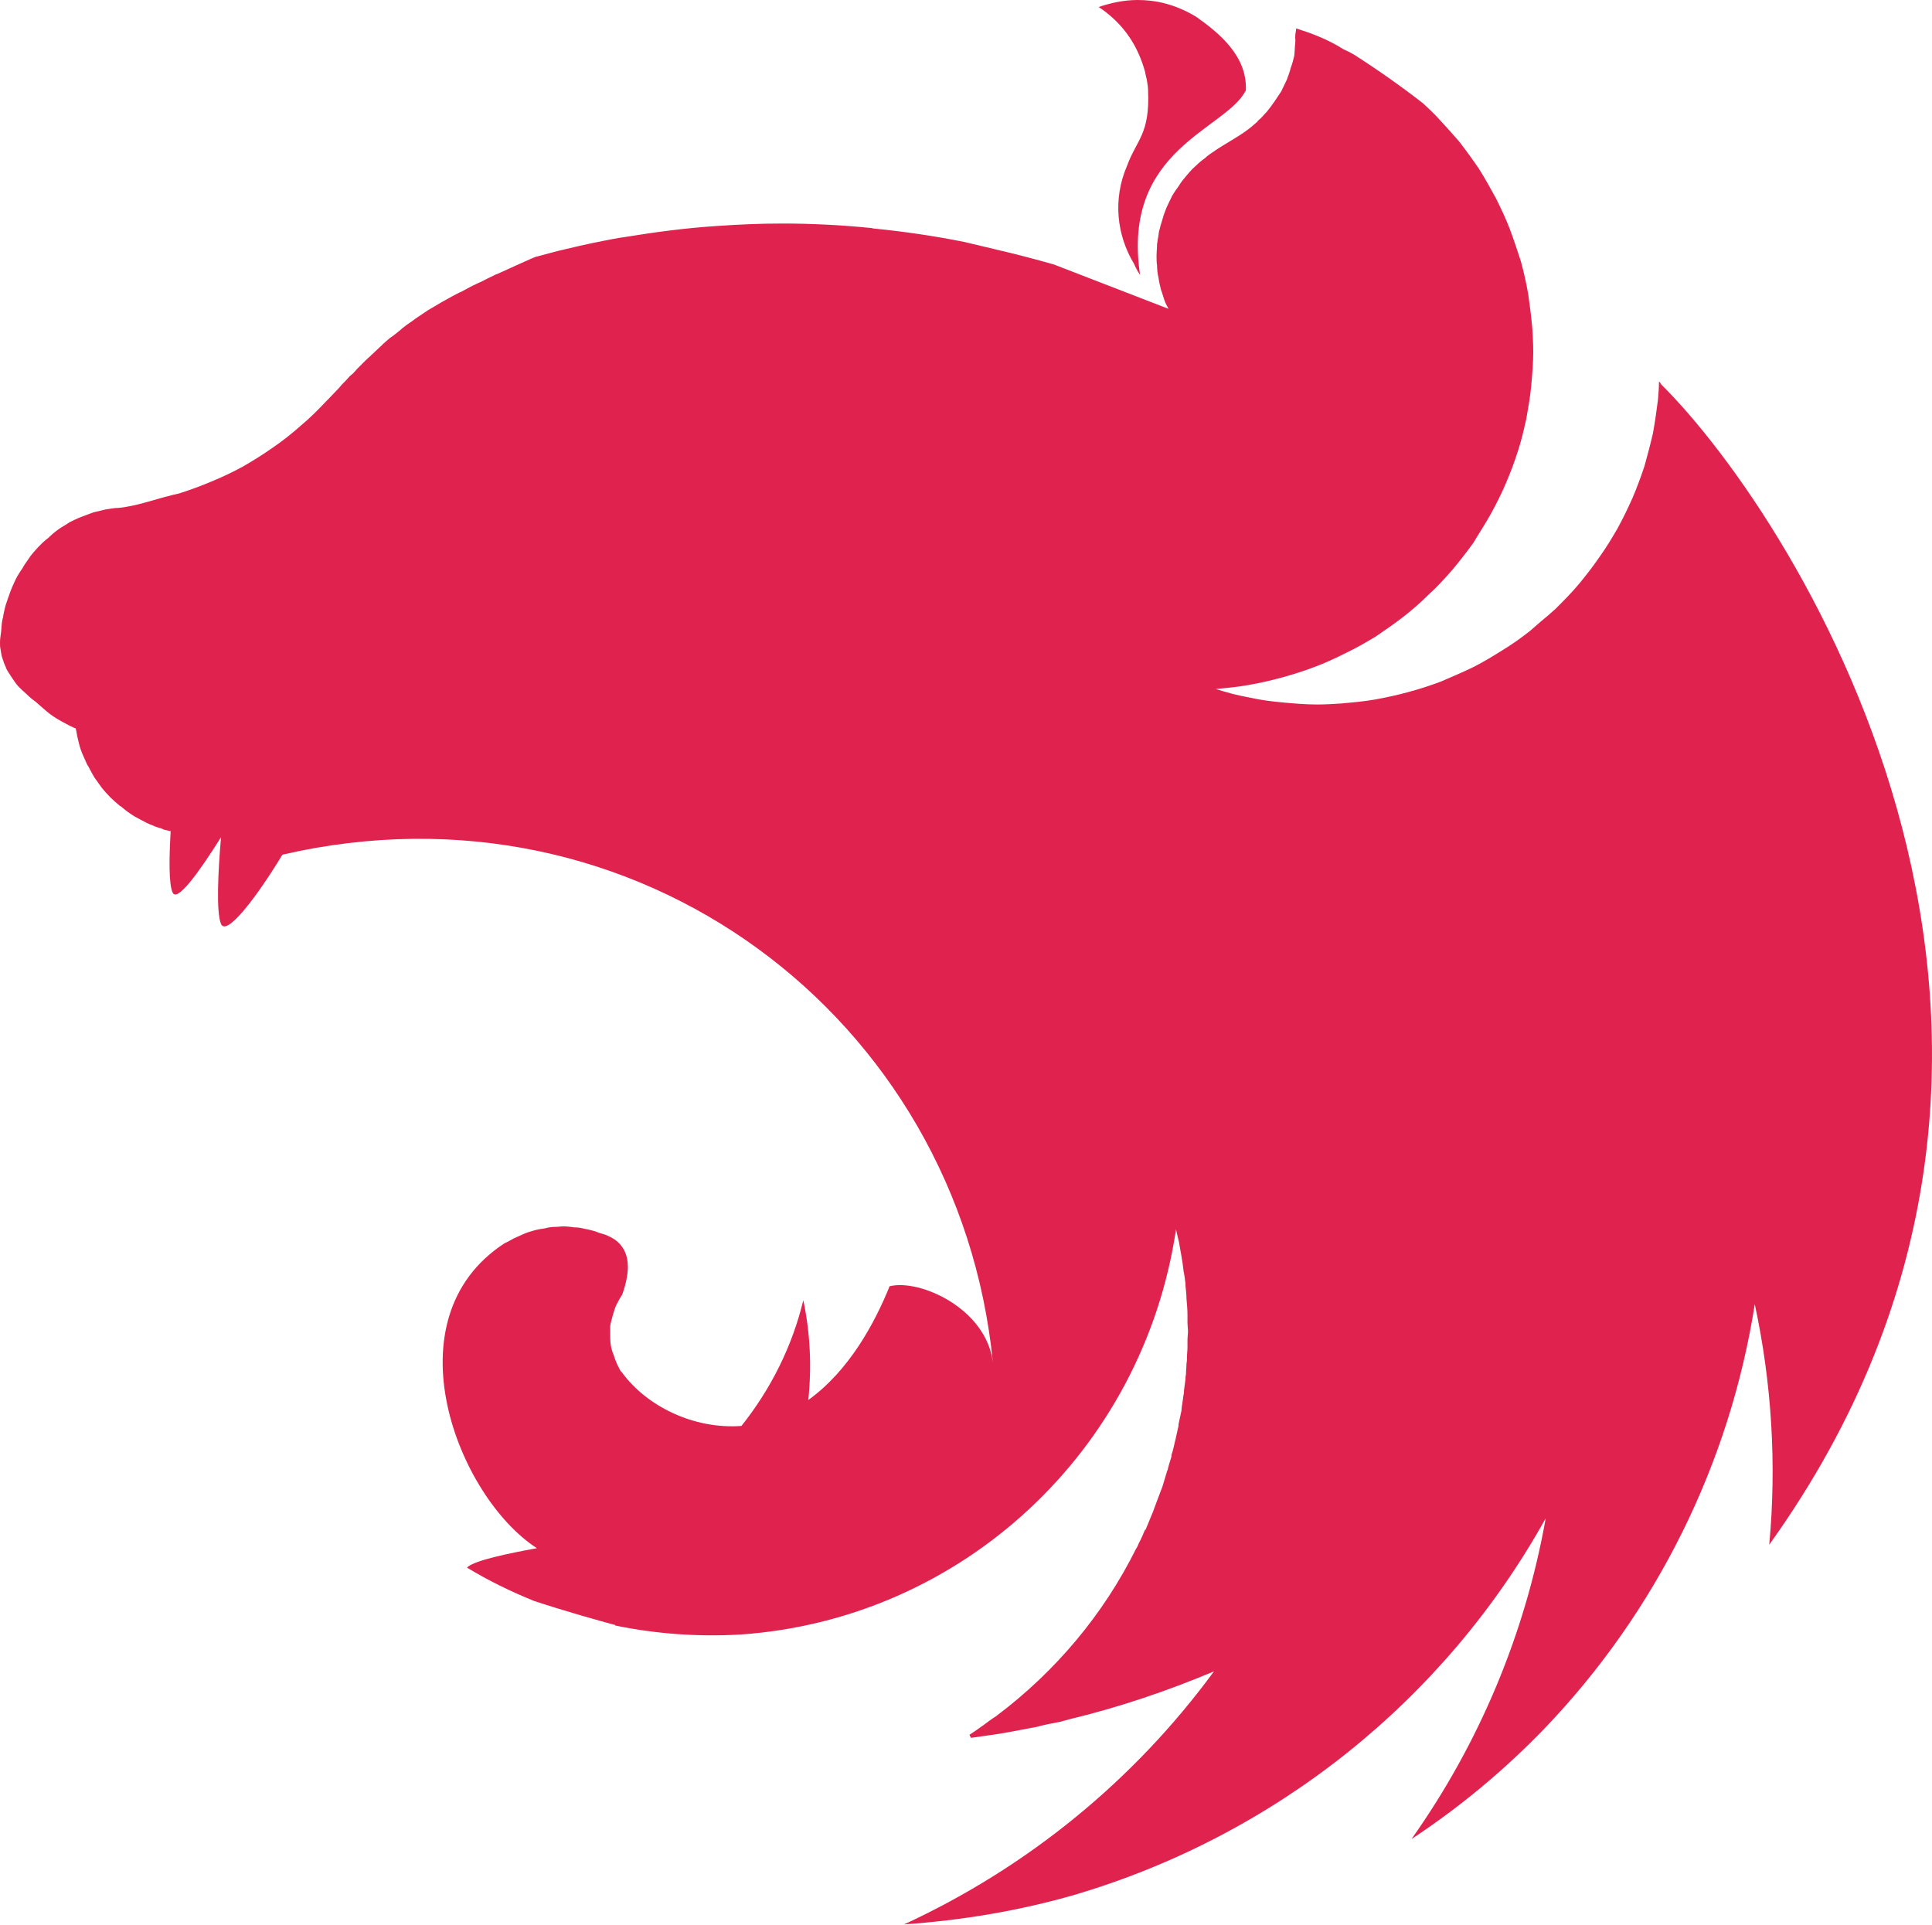
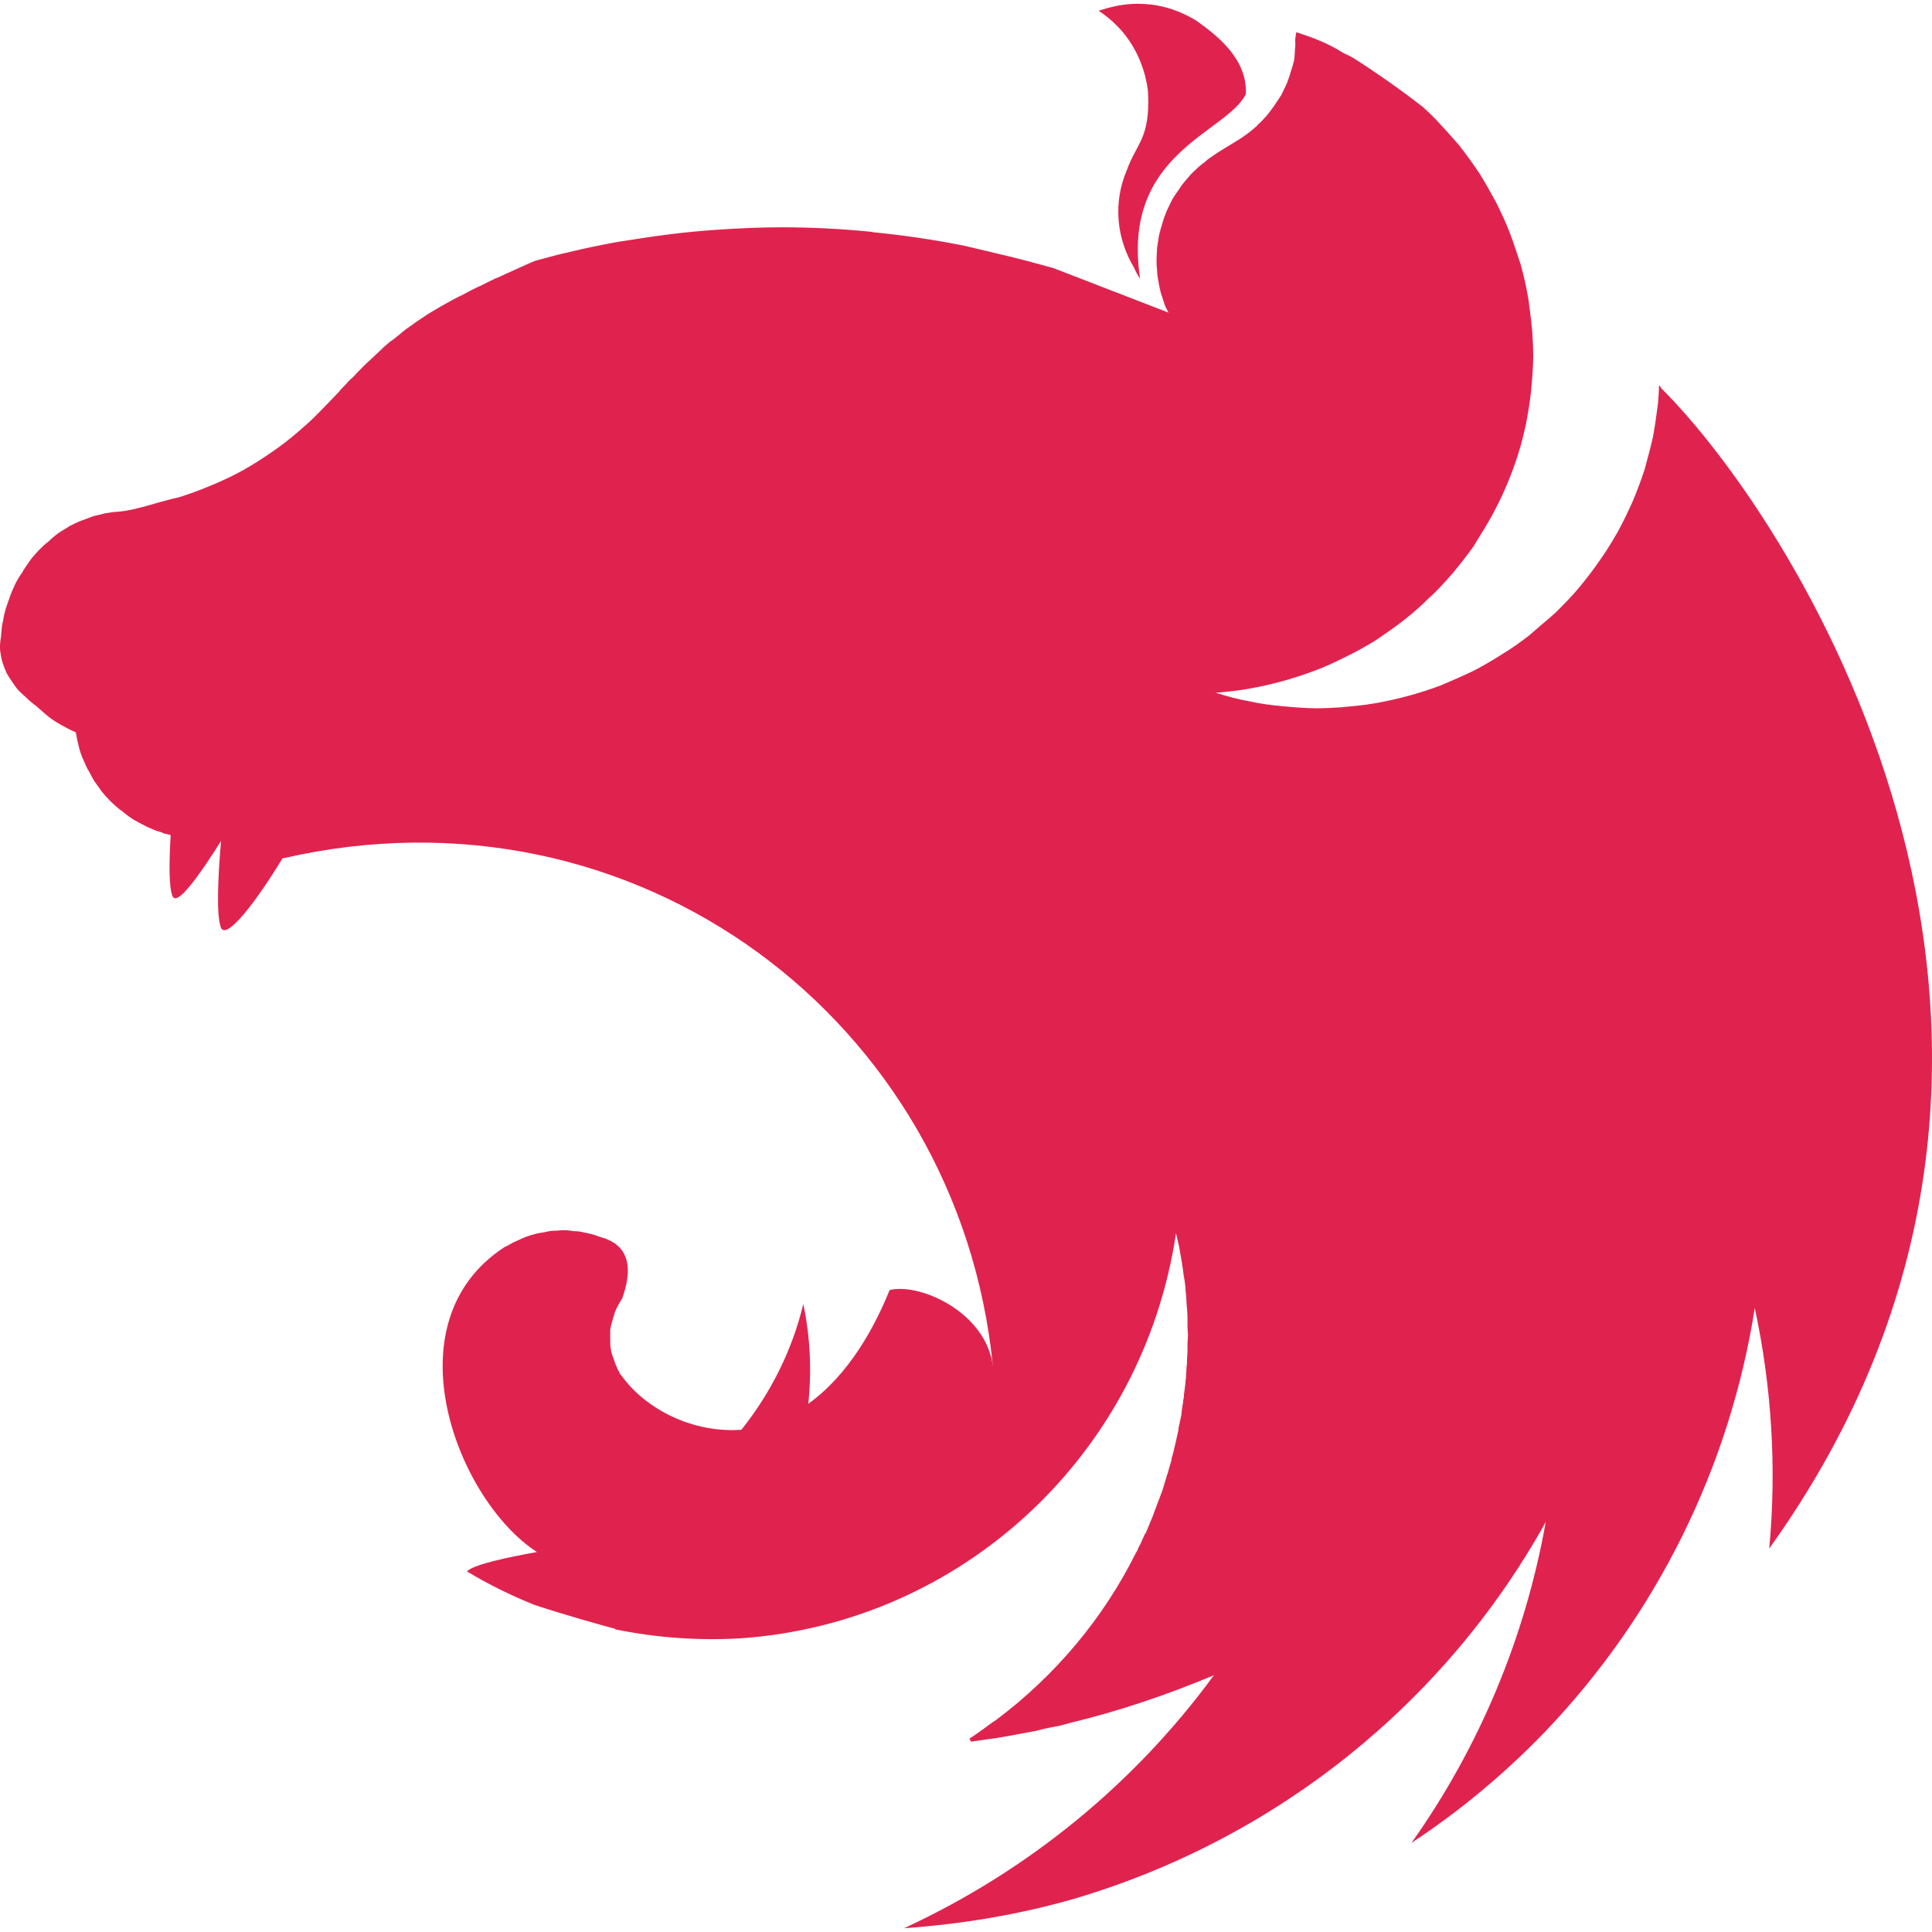
- <svg xmlns="http://www.w3.org/2000/svg" width="256px" height="255px" viewBox="0 0 256 255" version="1.1" preserveAspectRatio="xMidYMid">
+ <svg xmlns="http://www.w3.org/2000/svg" width="64px" height="64px" viewBox="0 0 256 255" version="1.1" preserveAspectRatio="xMidYMid">
  <g>
    <path d="M150.736,0 C148.885,0 147.166,0.397 145.579,0.926 C148.951,3.173 150.802,6.148 151.727,9.52 C151.794,9.983 151.926,10.314 151.992,10.776 C152.058,11.173 152.124,11.57 152.124,11.966 C152.389,17.784 150.604,18.511 149.347,21.949 C147.43,26.379 147.959,31.139 150.273,34.973 C150.471,35.436 150.736,35.965 151.066,36.428 C148.554,19.701 162.504,17.189 165.082,11.966 C165.28,7.405 161.512,4.363 158.537,2.248 C155.694,0.529 153.116,0 150.736,0 Z M171.759,3.768 C171.495,5.289 171.693,4.892 171.627,5.686 C171.561,6.215 171.561,6.876 171.495,7.405 C171.363,7.933 171.231,8.462 171.032,8.991 C170.9,9.52 170.702,10.049 170.504,10.578 C170.239,11.107 170.041,11.57 169.776,12.099 C169.578,12.363 169.446,12.627 169.247,12.892 C169.115,13.09 168.983,13.289 168.851,13.487 C168.52,13.95 168.19,14.413 167.859,14.809 C167.462,15.206 167.132,15.669 166.669,15.999 C166.669,16.065 166.669,16.065 166.669,16.065 C166.272,16.396 165.876,16.793 165.413,17.123 C164.025,18.181 162.438,18.974 160.983,19.966 C160.521,20.297 160.058,20.561 159.661,20.958 C159.198,21.288 158.802,21.619 158.405,22.016 C157.942,22.412 157.612,22.809 157.215,23.272 C156.884,23.668 156.488,24.131 156.223,24.594 C155.893,25.057 155.562,25.519 155.298,25.982 C155.033,26.511 154.835,26.974 154.57,27.503 C154.372,28.032 154.174,28.495 154.042,29.023 C153.843,29.618 153.711,30.147 153.579,30.676 C153.513,30.941 153.513,31.271 153.447,31.536 C153.38,31.8 153.38,32.065 153.315,32.329 C153.315,32.858 153.248,33.453 153.248,33.982 C153.248,34.379 153.248,34.775 153.315,35.172 C153.315,35.701 153.381,36.23 153.513,36.825 C153.579,37.354 153.711,37.882 153.843,38.411 C154.042,38.94 154.174,39.469 154.372,39.998 C154.504,40.329 154.703,40.659 154.835,40.924 L139.629,35.04 C137.051,34.312 134.539,33.651 131.96,33.056 C130.572,32.726 129.184,32.395 127.795,32.065 C123.828,31.271 119.796,30.676 115.763,30.28 C115.631,30.28 115.564,30.213 115.432,30.213 C111.465,29.817 107.565,29.618 103.598,29.618 C100.689,29.618 97.78,29.75 94.937,29.949 C90.904,30.213 86.872,30.742 82.839,31.403 C81.847,31.536 80.855,31.734 79.864,31.932 C77.814,32.329 75.831,32.792 73.914,33.255 C72.922,33.519 71.93,33.783 70.938,34.048 C69.947,34.445 69.021,34.907 68.096,35.304 C67.368,35.635 66.641,35.965 65.914,36.296 C65.782,36.362 65.649,36.362 65.583,36.428 C64.922,36.758 64.327,37.023 63.732,37.353 C63.534,37.42 63.402,37.486 63.269,37.552 C62.542,37.882 61.815,38.279 61.22,38.61 C60.757,38.808 60.294,39.072 59.898,39.271 C59.699,39.403 59.435,39.535 59.303,39.601 C58.708,39.932 58.113,40.262 57.584,40.593 C56.989,40.923 56.46,41.254 55.997,41.585 C55.534,41.915 55.072,42.18 54.675,42.51 C54.609,42.576 54.543,42.576 54.476,42.642 C54.08,42.907 53.617,43.237 53.22,43.568 C53.22,43.568 53.154,43.634 53.088,43.7 C52.758,43.965 52.427,44.229 52.097,44.493 C51.964,44.56 51.832,44.692 51.7,44.758 C51.369,45.022 51.039,45.353 50.708,45.617 C50.642,45.749 50.51,45.816 50.444,45.882 C50.047,46.279 49.65,46.609 49.254,47.006 C49.187,47.006 49.187,47.072 49.122,47.138 C48.725,47.469 48.328,47.865 47.931,48.262 C47.865,48.328 47.865,48.394 47.799,48.394 C47.469,48.725 47.138,49.055 46.808,49.452 C46.676,49.584 46.477,49.716 46.345,49.848 C46.014,50.245 45.618,50.642 45.221,51.038 C45.155,51.171 45.023,51.237 44.956,51.369 C44.428,51.898 43.965,52.427 43.436,52.956 C43.37,53.022 43.304,53.088 43.238,53.154 C42.18,54.278 41.056,55.402 39.866,56.394 C38.676,57.451 37.42,58.443 36.163,59.303 C34.841,60.228 33.585,61.021 32.197,61.815 C30.874,62.542 29.486,63.203 28.032,63.798 C26.643,64.393 25.189,64.922 23.734,65.385 C20.958,65.98 18.115,67.104 15.669,67.302 C15.14,67.302 14.545,67.434 14.016,67.5 C13.421,67.633 12.892,67.765 12.363,67.897 C11.834,68.095 11.305,68.294 10.776,68.492 C10.247,68.69 9.719,68.955 9.19,69.219 C8.727,69.55 8.198,69.814 7.735,70.145 C7.272,70.475 6.81,70.872 6.413,71.269 C5.95,71.599 5.487,72.062 5.091,72.459 C4.694,72.922 4.297,73.318 3.967,73.781 C3.636,74.31 3.24,74.773 2.975,75.302 C2.644,75.765 2.314,76.293 2.049,76.822 C1.785,77.417 1.521,77.946 1.322,78.541 C1.124,79.07 0.926,79.665 0.727,80.26 C0.595,80.789 0.463,81.318 0.397,81.847 C0.397,81.913 0.33,81.979 0.33,82.045 C0.198,82.64 0.198,83.434 0.132,83.83 C0.066,84.293 0,84.69 0,85.152 C0,85.417 0,85.747 0.066,86.012 C0.132,86.475 0.198,86.871 0.331,87.268 C0.463,87.665 0.595,88.061 0.794,88.458 C0.794,88.524 0.794,88.524 0.794,88.524 C0.992,88.921 1.256,89.318 1.521,89.714 C1.785,90.111 2.05,90.508 2.38,90.904 C2.711,91.235 3.107,91.632 3.504,91.962 C3.901,92.359 4.298,92.689 4.76,93.02 C6.347,94.408 6.744,94.871 8.793,95.929 C9.124,96.127 9.454,96.259 9.851,96.458 C9.917,96.458 9.983,96.524 10.049,96.524 C10.049,96.656 10.049,96.722 10.116,96.855 C10.182,97.383 10.314,97.912 10.446,98.441 C10.578,99.036 10.777,99.565 10.975,100.028 C11.173,100.425 11.306,100.821 11.504,101.218 C11.57,101.35 11.636,101.483 11.702,101.549 C11.967,102.077 12.231,102.54 12.496,103.003 C12.826,103.466 13.157,103.929 13.487,104.391 C13.818,104.788 14.214,105.251 14.611,105.648 C15.008,106.044 15.405,106.375 15.867,106.771 C15.867,106.771 15.934,106.838 15.999,106.838 C16.396,107.168 16.793,107.499 17.189,107.763 C17.652,108.094 18.115,108.358 18.644,108.623 C19.107,108.887 19.636,109.152 20.165,109.35 C20.561,109.548 21.024,109.681 21.487,109.813 C21.553,109.879 21.619,109.879 21.751,109.945 C22.016,110.011 22.346,110.077 22.611,110.143 C22.412,113.713 22.346,117.085 22.875,118.275 C23.47,119.597 26.379,115.564 29.288,110.937 C28.892,115.498 28.627,120.853 29.288,122.44 C30.015,124.093 33.982,118.936 37.42,113.251 C84.294,102.408 127.068,134.803 131.564,180.553 C130.705,173.413 121.912,169.446 117.879,170.438 C115.895,175.33 112.524,181.611 107.103,185.511 C107.565,181.148 107.367,176.652 106.441,172.289 C104.987,178.371 102.144,184.057 98.243,188.949 C91.963,189.412 85.682,186.371 82.376,181.809 C82.112,181.611 82.046,181.214 81.848,180.95 C81.649,180.487 81.451,180.024 81.319,179.561 C81.12,179.098 80.988,178.636 80.922,178.173 C80.856,177.71 80.856,177.247 80.856,176.718 C80.856,176.388 80.856,176.057 80.856,175.727 C80.922,175.264 81.054,174.801 81.186,174.338 C81.318,173.876 81.451,173.413 81.649,172.95 C81.914,172.487 82.112,172.024 82.442,171.562 C83.566,168.388 83.566,165.81 81.517,164.289 C81.12,164.025 80.724,163.826 80.261,163.628 C79.996,163.562 79.666,163.43 79.401,163.364 C79.203,163.297 79.071,163.231 78.872,163.165 C78.41,163.033 77.947,162.901 77.484,162.835 C77.021,162.703 76.558,162.636 76.096,162.636 C75.633,162.57 75.104,162.504 74.641,162.504 C74.311,162.504 73.98,162.57 73.649,162.57 C73.121,162.57 72.658,162.637 72.195,162.769 C71.732,162.835 71.269,162.901 70.807,163.033 C70.344,163.165 69.881,163.298 69.418,163.496 C68.956,163.694 68.559,163.893 68.096,164.091 C67.699,164.289 67.303,164.554 66.84,164.752 C51.436,174.801 60.625,198.337 71.137,205.147 C67.17,205.874 63.138,206.734 62.014,207.593 C61.948,207.659 61.882,207.725 61.882,207.725 C64.724,209.444 67.699,210.899 70.807,212.155 C75.038,213.543 79.534,214.799 81.517,215.328 C81.517,215.328 81.517,215.394 81.517,215.394 C87.004,216.518 92.558,216.915 98.177,216.584 C127.465,214.535 151.464,192.255 155.827,162.901 C155.959,163.496 156.092,164.025 156.224,164.62 C156.422,165.81 156.687,167.066 156.819,168.322 C156.819,168.322 156.819,168.322 156.819,168.389 C156.951,168.984 157.017,169.579 157.084,170.108 C157.084,170.24 157.084,170.306 157.084,170.372 C157.15,170.967 157.216,171.562 157.216,172.091 C157.282,172.818 157.348,173.545 157.348,174.273 C157.348,174.603 157.348,174.934 157.348,175.33 C157.348,175.661 157.414,176.058 157.414,176.388 C157.414,176.785 157.348,177.182 157.348,177.578 C157.348,177.909 157.348,178.239 157.348,178.504 C157.348,178.967 157.282,179.363 157.282,179.826 C157.282,180.091 157.282,180.355 157.215,180.686 C157.215,181.148 157.149,181.611 157.149,182.14 C157.083,182.338 157.083,182.537 157.083,182.735 C157.017,183.264 156.951,183.727 156.884,184.256 C156.884,184.454 156.884,184.652 156.818,184.851 C156.752,185.512 156.62,186.107 156.554,186.768 C156.554,186.768 156.554,186.834 156.554,186.834 L156.554,186.9 C156.422,187.495 156.289,188.157 156.157,188.752 C156.157,188.818 156.157,188.884 156.157,188.95 C156.025,189.545 155.892,190.14 155.76,190.735 C155.76,190.801 155.694,190.933 155.694,190.999 C155.562,191.594 155.43,192.19 155.231,192.785 C155.231,192.851 155.231,192.917 155.231,192.983 C155.033,193.644 154.835,194.239 154.703,194.834 C154.636,194.9 154.636,194.966 154.636,194.966 C154.438,195.627 154.24,196.288 154.041,196.949 C153.777,197.611 153.579,198.206 153.314,198.867 C153.05,199.528 152.851,200.189 152.587,200.784 C152.322,201.445 152.058,202.04 151.794,202.701 C151.794,202.701 151.727,202.701 151.727,202.701 C151.463,203.296 151.198,203.957 150.868,204.552 C150.868,204.552 150.868,204.552 150.868,204.552 C150.868,204.552 150.868,204.552 150.868,204.552 C150.802,204.751 150.736,204.883 150.669,205.015 C150.603,205.082 150.603,205.147 150.537,205.214 C146.24,213.874 139.893,221.477 131.96,227.427 C131.431,227.758 130.902,228.155 130.373,228.551 C130.373,228.551 130.373,228.551 130.373,228.551 C130.241,228.683 130.042,228.75 129.91,228.882 C129.447,229.212 128.985,229.543 128.456,229.873 L128.654,230.27 L128.72,230.27 C129.646,230.138 130.571,230.006 131.497,229.873 L131.563,229.873 C133.282,229.609 135.001,229.278 136.72,228.948 C137.183,228.882 137.712,228.75 138.174,228.617 C138.505,228.551 138.769,228.485 139.1,228.419 C139.563,228.353 140.026,228.221 140.488,228.154 C140.885,228.022 141.282,227.956 141.678,227.824 C148.29,226.237 154.703,224.055 160.851,221.477 C150.339,235.823 136.257,247.393 119.795,254.996 C127.398,254.467 135.001,253.211 142.34,251.095 C168.983,243.228 191.395,225.312 204.816,201.181 C202.105,216.453 196.023,230.997 187.031,243.691 C193.444,239.46 199.328,234.567 204.683,229.014 C219.493,213.544 229.211,193.908 232.517,172.818 C234.765,183.264 235.426,194.04 234.434,204.685 C282.167,138.109 238.401,69.088 220.088,50.907 C220.021,50.775 219.956,50.709 219.956,50.577 C219.889,50.643 219.889,50.643 219.889,50.709 C219.889,50.642 219.889,50.642 219.823,50.577 C219.823,51.37 219.757,52.163 219.691,52.957 C219.493,54.477 219.294,55.932 219.03,57.386 C218.699,58.841 218.303,60.295 217.906,61.75 C217.443,63.138 216.914,64.592 216.319,65.981 C215.724,67.303 215.063,68.691 214.336,70.014 C213.609,71.27 212.815,72.592 211.956,73.782 C211.096,75.038 210.171,76.228 209.245,77.352 C208.253,78.542 207.196,79.6 206.138,80.658 C205.477,81.253 204.882,81.782 204.221,82.31 C203.692,82.773 203.229,83.17 202.7,83.633 C201.51,84.558 200.32,85.418 198.998,86.211 C197.742,87.004 196.419,87.798 195.097,88.459 C193.709,89.12 192.32,89.715 190.932,90.31 C189.544,90.839 188.089,91.302 186.635,91.698 C185.18,92.095 183.66,92.426 182.205,92.69 C180.685,92.955 179.164,93.087 177.71,93.219 C176.652,93.285 175.594,93.351 174.536,93.351 C173.016,93.351 171.495,93.219 170.041,93.087 C168.52,92.954 166.999,92.756 165.545,92.425 C164.024,92.161 162.57,91.764 161.115,91.302 L161.049,91.302 C162.504,91.169 163.958,91.037 165.413,90.773 C166.933,90.508 168.388,90.178 169.842,89.781 C171.297,89.384 172.751,88.921 174.139,88.393 C175.594,87.864 176.982,87.203 178.305,86.541 C179.693,85.88 180.949,85.153 182.271,84.36 C183.527,83.5 184.784,82.641 185.974,81.715 C187.164,80.79 188.287,79.798 189.345,78.74 C190.469,77.748 191.461,76.625 192.453,75.501 C193.444,74.311 194.37,73.121 195.229,71.931 C195.361,71.732 195.494,71.468 195.626,71.27 C196.287,70.212 196.948,69.154 197.543,68.096 C198.27,66.774 198.932,65.452 199.527,64.063 C200.122,62.675 200.65,61.287 201.113,59.832 C201.576,58.444 201.907,56.989 202.237,55.535 C202.502,54.014 202.766,52.56 202.898,51.105 C203.03,49.585 203.163,48.064 203.163,46.61 C203.163,45.552 203.097,44.494 203.031,43.436 C202.899,41.916 202.7,40.461 202.502,39.007 C202.237,37.486 201.907,36.032 201.51,34.577 C201.047,33.189 200.585,31.734 200.056,30.346 C199.527,28.958 198.866,27.569 198.205,26.247 C197.477,24.925 196.75,23.602 195.957,22.346 C195.097,21.09 194.238,19.9 193.312,18.71 C192.321,17.586 191.329,16.462 190.271,15.338 C189.742,14.81 189.147,14.215 188.552,13.686 C185.577,11.372 182.47,9.19 179.363,7.207 C178.9,6.942 178.503,6.744 178.04,6.545 C175.859,5.157 173.809,4.43 171.76,3.769 L171.759,3.768 Z" fill="#E0234E" />
  </g>
</svg>
